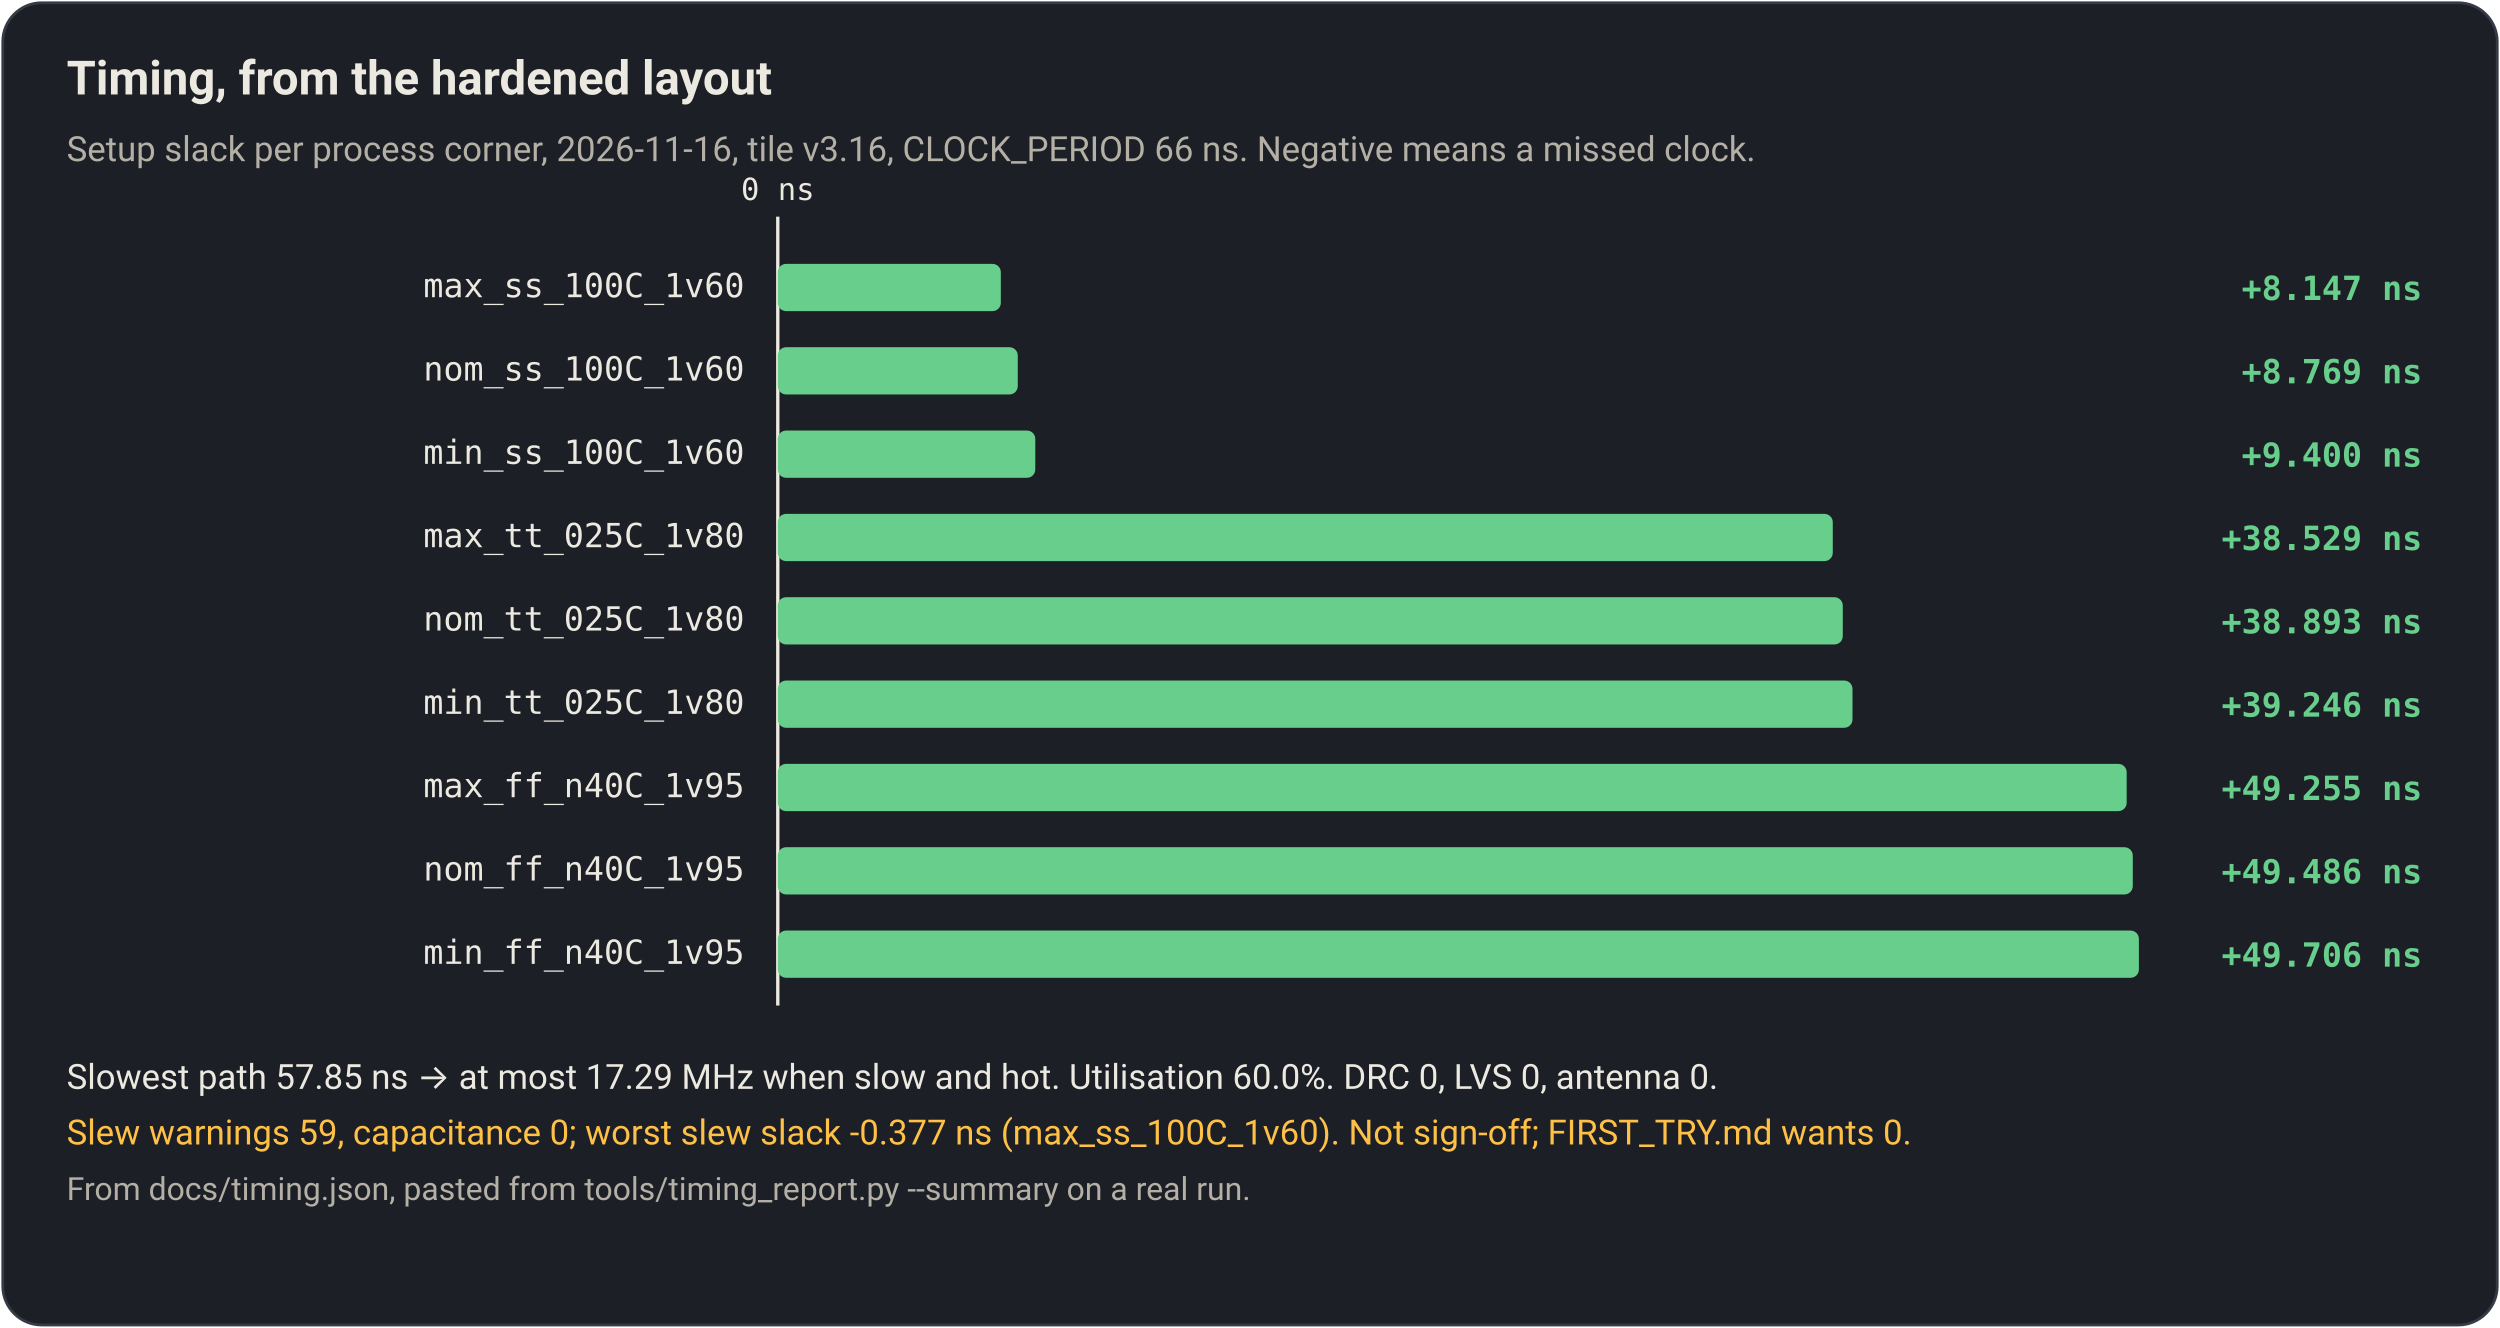
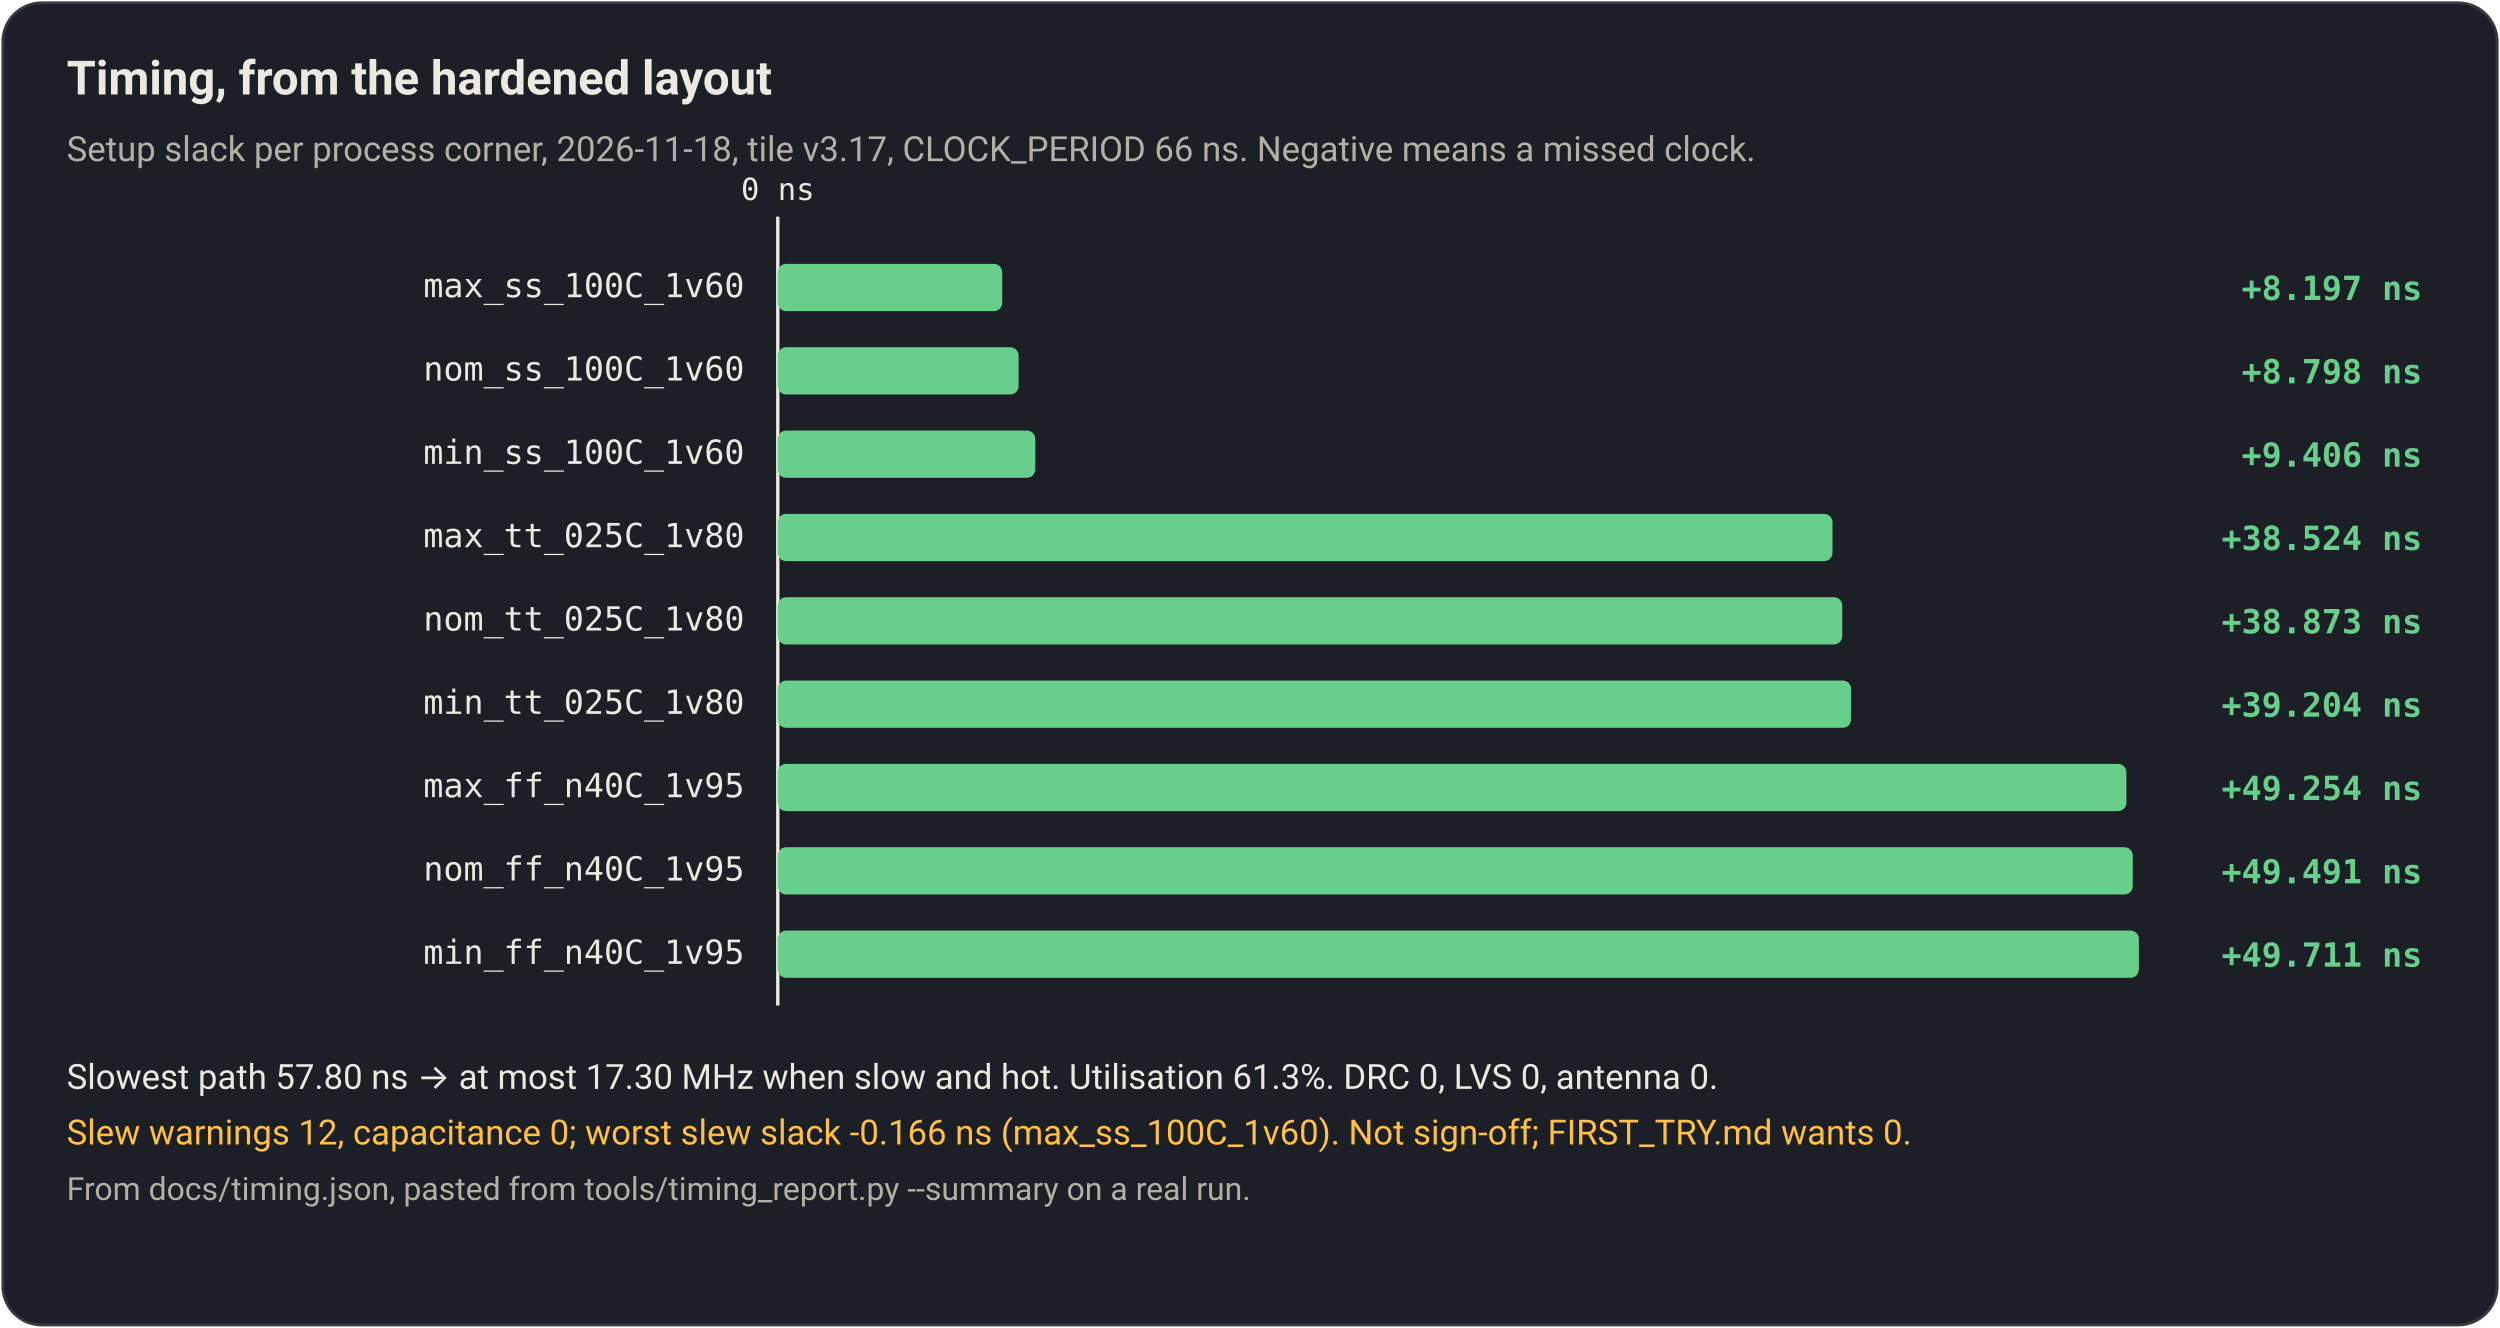
<svg xmlns="http://www.w3.org/2000/svg" viewBox="0 0 900 478" width="900" height="478" role="img" aria-label="Timing, from the hardened layout">
  <rect x="1" y="1" width="898" height="476" rx="14" fill="#1c1f26" stroke="#353a45" />
  <text x="24" y="34" style="font-family:ui-sans-serif,system-ui,-apple-system,'Segoe UI',Roboto,sans-serif;font-size:17px;font-weight:700" fill="#ece9e0">Timing, from the hardened layout</text>
-   <text x="24" y="58" style="font-family:ui-sans-serif,system-ui,-apple-system,'Segoe UI',Roboto,sans-serif;font-size:12.5px" fill="#b4b0a6">Setup slack per process corner, 2026-11-16, tile v3.16, CLOCK_PERIOD 66 ns. Negative means a missed clock.</text>
+   <text x="24" y="58" style="font-family:ui-sans-serif,system-ui,-apple-system,'Segoe UI',Roboto,sans-serif;font-size:12.5px" fill="#b4b0a6">Setup slack per process corner, 2026-11-18, tile v3.17, CLOCK_PERIOD 66 ns. Negative means a missed clock.</text>
  <line x1="280.0" y1="78" x2="280.0" y2="362" stroke="#ece9e0" stroke-width="1.2" />
  <text x="280.0" y="72" text-anchor="middle" style="font-family:ui-monospace,SFMono-Regular,Menlo,Consolas,monospace;font-size:11px" fill="#ece9e0">0 ns</text>
  <text x="268" y="107" text-anchor="end" style="font-family:ui-monospace,SFMono-Regular,Menlo,Consolas,monospace;font-size:12px" fill="#ece9e0">max_ss_100C_1v60</text>
-   <rect x="280.0" y="95" width="80.3" height="17" rx="3" fill="#67cf8b" />
-   <text x="872" y="108" text-anchor="end" style="font-family:ui-monospace,SFMono-Regular,Menlo,Consolas,monospace;font-size:12px;font-weight:600" fill="#67cf8b">+8.147 ns</text>
+   <rect x="280.0" y="95" width="80.8" height="17" rx="3" fill="#67cf8b" />
+   <text x="872" y="108" text-anchor="end" style="font-family:ui-monospace,SFMono-Regular,Menlo,Consolas,monospace;font-size:12px;font-weight:600" fill="#67cf8b">+8.197 ns</text>
  <text x="268" y="137" text-anchor="end" style="font-family:ui-monospace,SFMono-Regular,Menlo,Consolas,monospace;font-size:12px" fill="#ece9e0">nom_ss_100C_1v60</text>
-   <rect x="280.0" y="125" width="86.4" height="17" rx="3" fill="#67cf8b" />
-   <text x="872" y="138" text-anchor="end" style="font-family:ui-monospace,SFMono-Regular,Menlo,Consolas,monospace;font-size:12px;font-weight:600" fill="#67cf8b">+8.769 ns</text>
+   <rect x="280.0" y="125" width="86.7" height="17" rx="3" fill="#67cf8b" />
+   <text x="872" y="138" text-anchor="end" style="font-family:ui-monospace,SFMono-Regular,Menlo,Consolas,monospace;font-size:12px;font-weight:600" fill="#67cf8b">+8.798 ns</text>
  <text x="268" y="167" text-anchor="end" style="font-family:ui-monospace,SFMono-Regular,Menlo,Consolas,monospace;font-size:12px" fill="#ece9e0">min_ss_100C_1v60</text>
  <rect x="280.0" y="155" width="92.7" height="17" rx="3" fill="#67cf8b" />
-   <text x="872" y="168" text-anchor="end" style="font-family:ui-monospace,SFMono-Regular,Menlo,Consolas,monospace;font-size:12px;font-weight:600" fill="#67cf8b">+9.400 ns</text>
+   <text x="872" y="168" text-anchor="end" style="font-family:ui-monospace,SFMono-Regular,Menlo,Consolas,monospace;font-size:12px;font-weight:600" fill="#67cf8b">+9.406 ns</text>
  <text x="268" y="197" text-anchor="end" style="font-family:ui-monospace,SFMono-Regular,Menlo,Consolas,monospace;font-size:12px" fill="#ece9e0">max_tt_025C_1v80</text>
-   <rect x="280.0" y="185" width="379.8" height="17" rx="3" fill="#67cf8b" />
-   <text x="872" y="198" text-anchor="end" style="font-family:ui-monospace,SFMono-Regular,Menlo,Consolas,monospace;font-size:12px;font-weight:600" fill="#67cf8b">+38.529 ns</text>
+   <rect x="280.0" y="185" width="379.7" height="17" rx="3" fill="#67cf8b" />
+   <text x="872" y="198" text-anchor="end" style="font-family:ui-monospace,SFMono-Regular,Menlo,Consolas,monospace;font-size:12px;font-weight:600" fill="#67cf8b">+38.524 ns</text>
  <text x="268" y="227" text-anchor="end" style="font-family:ui-monospace,SFMono-Regular,Menlo,Consolas,monospace;font-size:12px" fill="#ece9e0">nom_tt_025C_1v80</text>
-   <rect x="280.0" y="215" width="383.4" height="17" rx="3" fill="#67cf8b" />
-   <text x="872" y="228" text-anchor="end" style="font-family:ui-monospace,SFMono-Regular,Menlo,Consolas,monospace;font-size:12px;font-weight:600" fill="#67cf8b">+38.893 ns</text>
+   <rect x="280.0" y="215" width="383.2" height="17" rx="3" fill="#67cf8b" />
+   <text x="872" y="228" text-anchor="end" style="font-family:ui-monospace,SFMono-Regular,Menlo,Consolas,monospace;font-size:12px;font-weight:600" fill="#67cf8b">+38.873 ns</text>
  <text x="268" y="257" text-anchor="end" style="font-family:ui-monospace,SFMono-Regular,Menlo,Consolas,monospace;font-size:12px" fill="#ece9e0">min_tt_025C_1v80</text>
-   <rect x="280.0" y="245" width="386.9" height="17" rx="3" fill="#67cf8b" />
-   <text x="872" y="258" text-anchor="end" style="font-family:ui-monospace,SFMono-Regular,Menlo,Consolas,monospace;font-size:12px;font-weight:600" fill="#67cf8b">+39.246 ns</text>
+   <rect x="280.0" y="245" width="386.4" height="17" rx="3" fill="#67cf8b" />
+   <text x="872" y="258" text-anchor="end" style="font-family:ui-monospace,SFMono-Regular,Menlo,Consolas,monospace;font-size:12px;font-weight:600" fill="#67cf8b">+39.204 ns</text>
  <text x="268" y="287" text-anchor="end" style="font-family:ui-monospace,SFMono-Regular,Menlo,Consolas,monospace;font-size:12px" fill="#ece9e0">max_ff_n40C_1v95</text>
-   <rect x="280.0" y="275" width="485.6" height="17" rx="3" fill="#67cf8b" />
-   <text x="872" y="288" text-anchor="end" style="font-family:ui-monospace,SFMono-Regular,Menlo,Consolas,monospace;font-size:12px;font-weight:600" fill="#67cf8b">+49.255 ns</text>
+   <rect x="280.0" y="275" width="485.5" height="17" rx="3" fill="#67cf8b" />
+   <text x="872" y="288" text-anchor="end" style="font-family:ui-monospace,SFMono-Regular,Menlo,Consolas,monospace;font-size:12px;font-weight:600" fill="#67cf8b">+49.254 ns</text>
  <text x="268" y="317" text-anchor="end" style="font-family:ui-monospace,SFMono-Regular,Menlo,Consolas,monospace;font-size:12px" fill="#ece9e0">nom_ff_n40C_1v95</text>
  <rect x="280.0" y="305" width="487.8" height="17" rx="3" fill="#67cf8b" />
-   <text x="872" y="318" text-anchor="end" style="font-family:ui-monospace,SFMono-Regular,Menlo,Consolas,monospace;font-size:12px;font-weight:600" fill="#67cf8b">+49.486 ns</text>
+   <text x="872" y="318" text-anchor="end" style="font-family:ui-monospace,SFMono-Regular,Menlo,Consolas,monospace;font-size:12px;font-weight:600" fill="#67cf8b">+49.491 ns</text>
  <text x="268" y="347" text-anchor="end" style="font-family:ui-monospace,SFMono-Regular,Menlo,Consolas,monospace;font-size:12px" fill="#ece9e0">min_ff_n40C_1v95</text>
  <rect x="280.0" y="335" width="490.0" height="17" rx="3" fill="#67cf8b" />
-   <text x="872" y="348" text-anchor="end" style="font-family:ui-monospace,SFMono-Regular,Menlo,Consolas,monospace;font-size:12px;font-weight:600" fill="#67cf8b">+49.706 ns</text>
-   <text x="24" y="392" style="font-family:ui-sans-serif,system-ui,-apple-system,'Segoe UI',Roboto,sans-serif;font-size:12.5px" fill="#ece9e0">Slowest path 57.85 ns → at most 17.29 MHz when slow and hot. Utilisation 60.0%. DRC 0, LVS 0, antenna 0.</text>
-   <text x="24" y="412" style="font-family:ui-sans-serif,system-ui,-apple-system,'Segoe UI',Roboto,sans-serif;font-size:12.5px" fill="#ffc145">Slew warnings 59, capacitance 0; worst slew slack -0.377 ns (max_ss_100C_1v60). Not sign-off; FIRST_TRY.md wants 0.</text>
+   <text x="872" y="348" text-anchor="end" style="font-family:ui-monospace,SFMono-Regular,Menlo,Consolas,monospace;font-size:12px;font-weight:600" fill="#67cf8b">+49.711 ns</text>
+   <text x="24" y="392" style="font-family:ui-sans-serif,system-ui,-apple-system,'Segoe UI',Roboto,sans-serif;font-size:12.5px" fill="#ece9e0">Slowest path 57.80 ns → at most 17.30 MHz when slow and hot. Utilisation 61.3%. DRC 0, LVS 0, antenna 0.</text>
+   <text x="24" y="412" style="font-family:ui-sans-serif,system-ui,-apple-system,'Segoe UI',Roboto,sans-serif;font-size:12.5px" fill="#ffc145">Slew warnings 12, capacitance 0; worst slew slack -0.166 ns (max_ss_100C_1v60). Not sign-off; FIRST_TRY.md wants 0.</text>
  <text x="24" y="432" style="font-family:ui-sans-serif,system-ui,-apple-system,'Segoe UI',Roboto,sans-serif;font-size:11.5px" fill="#b4b0a6">From docs/timing.json, pasted from tools/timing_report.py --summary on a real run.</text>
</svg>
